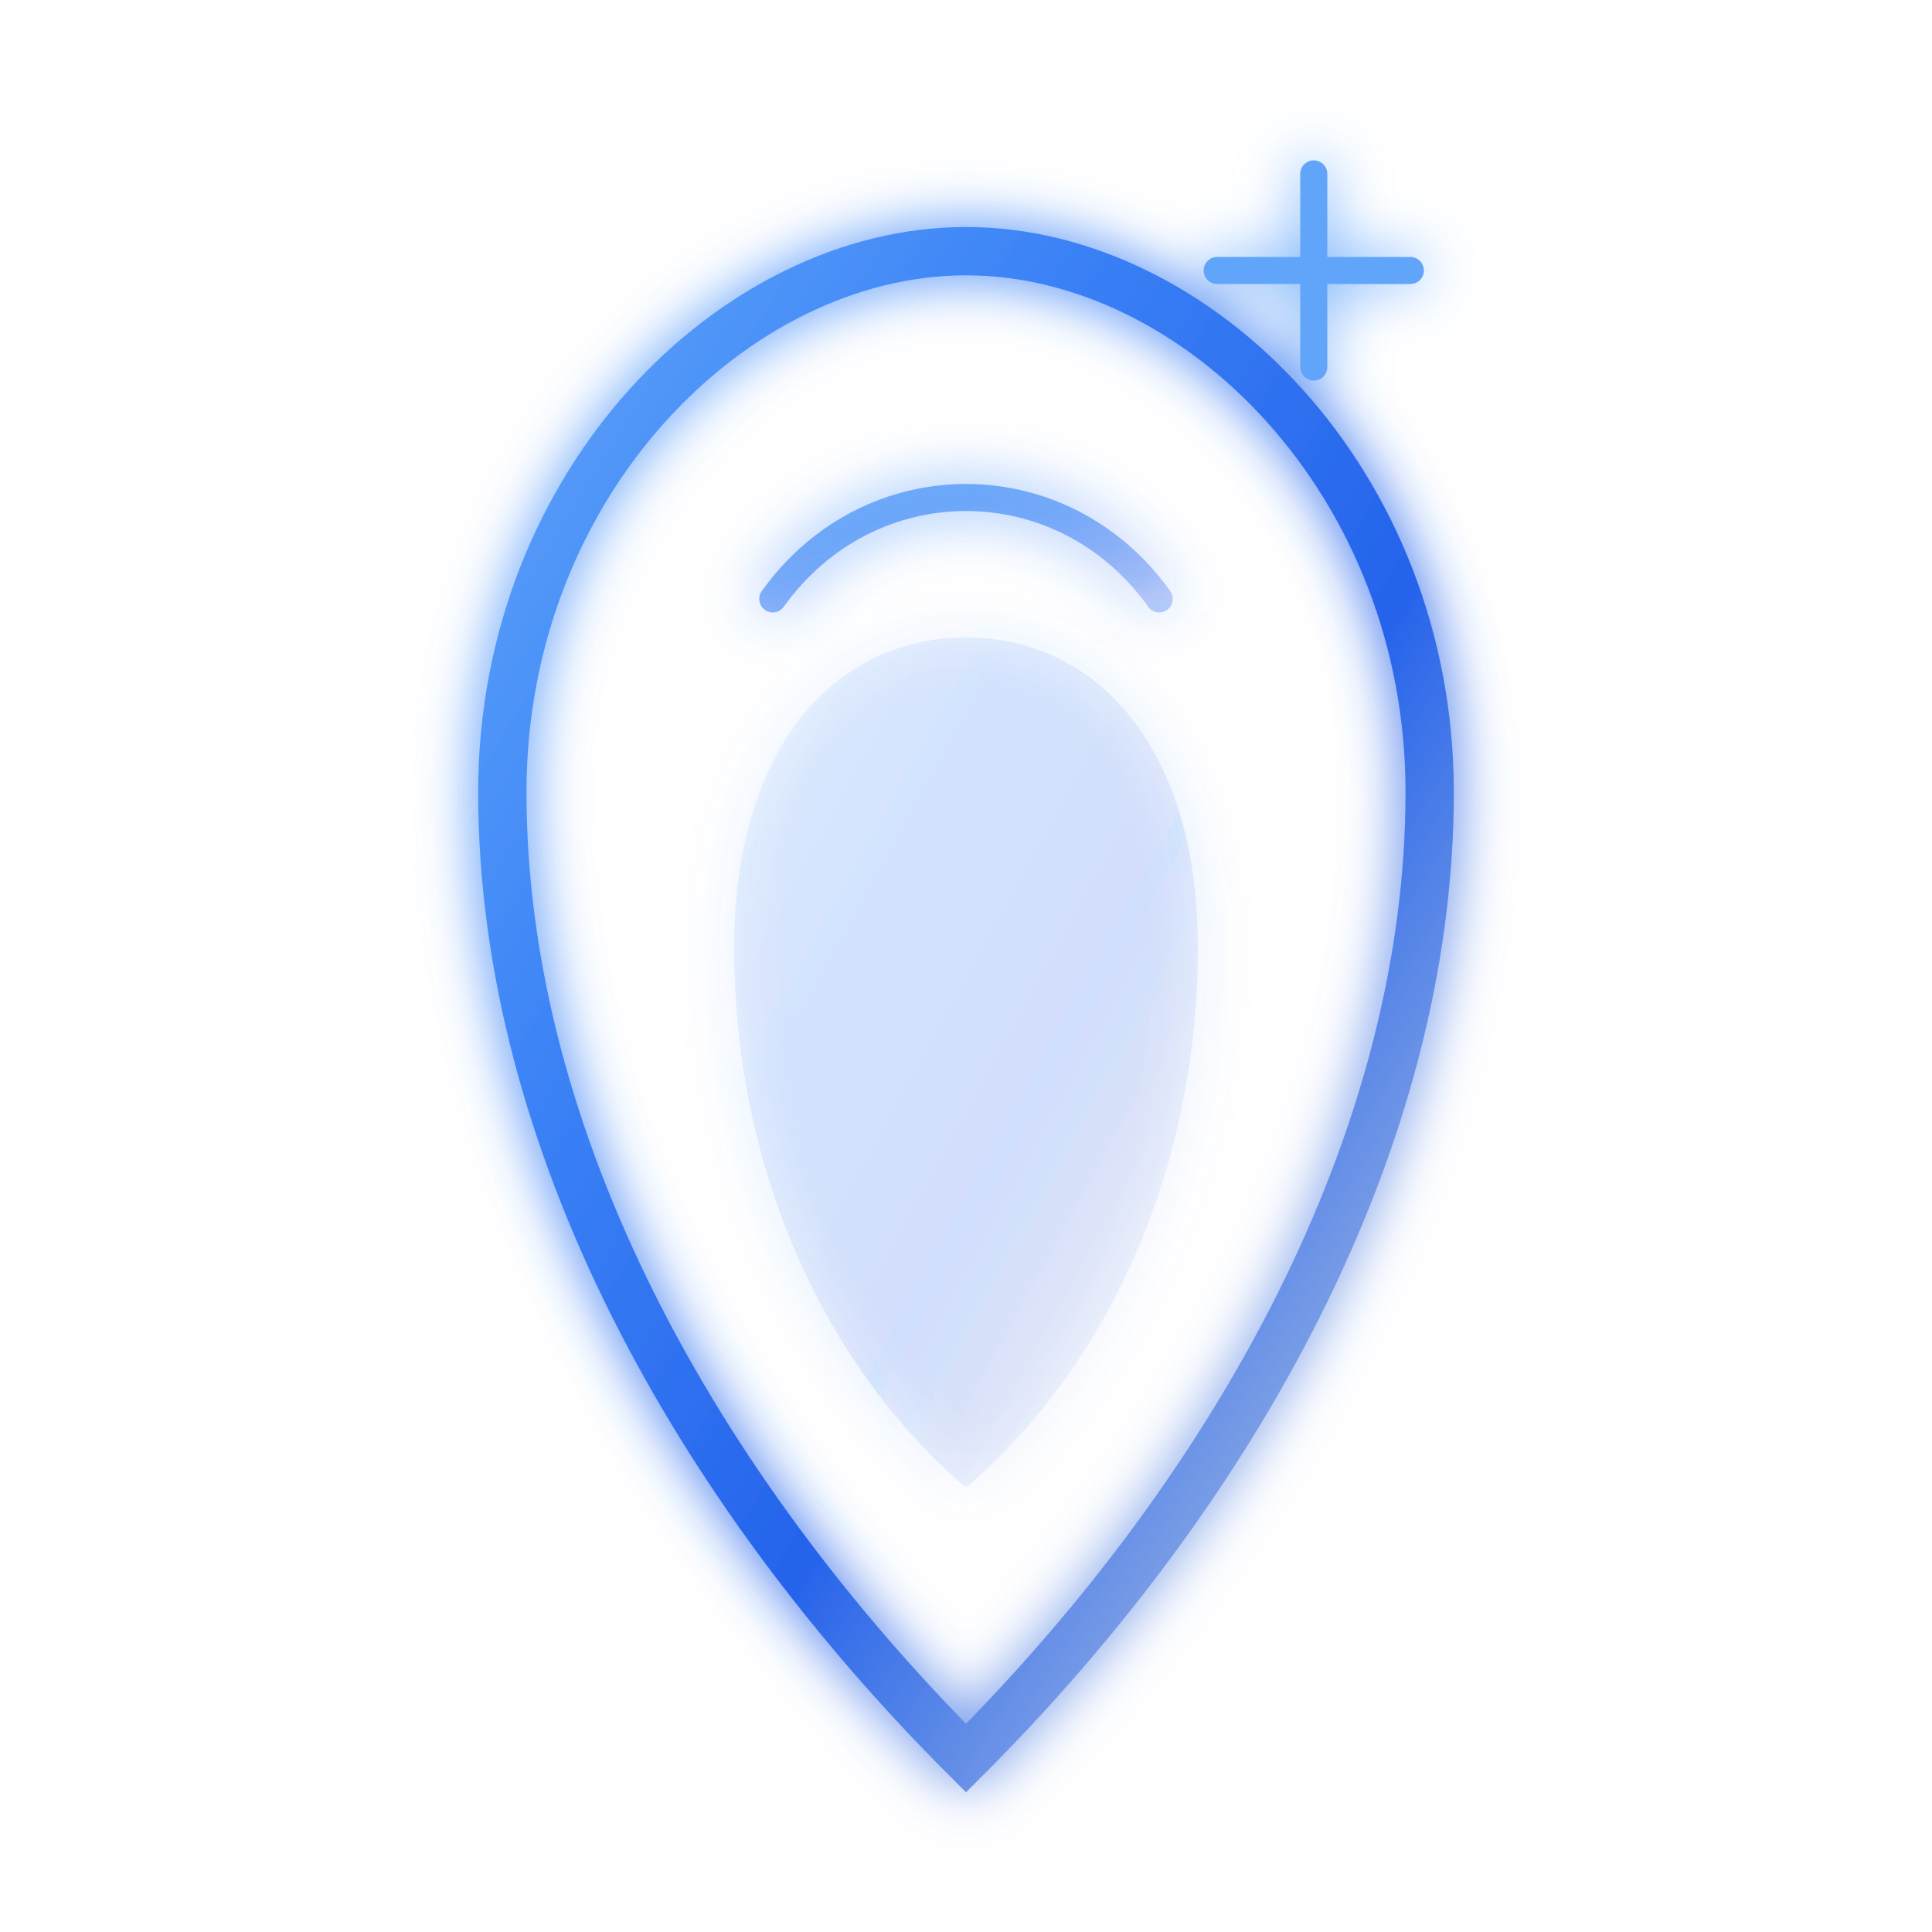
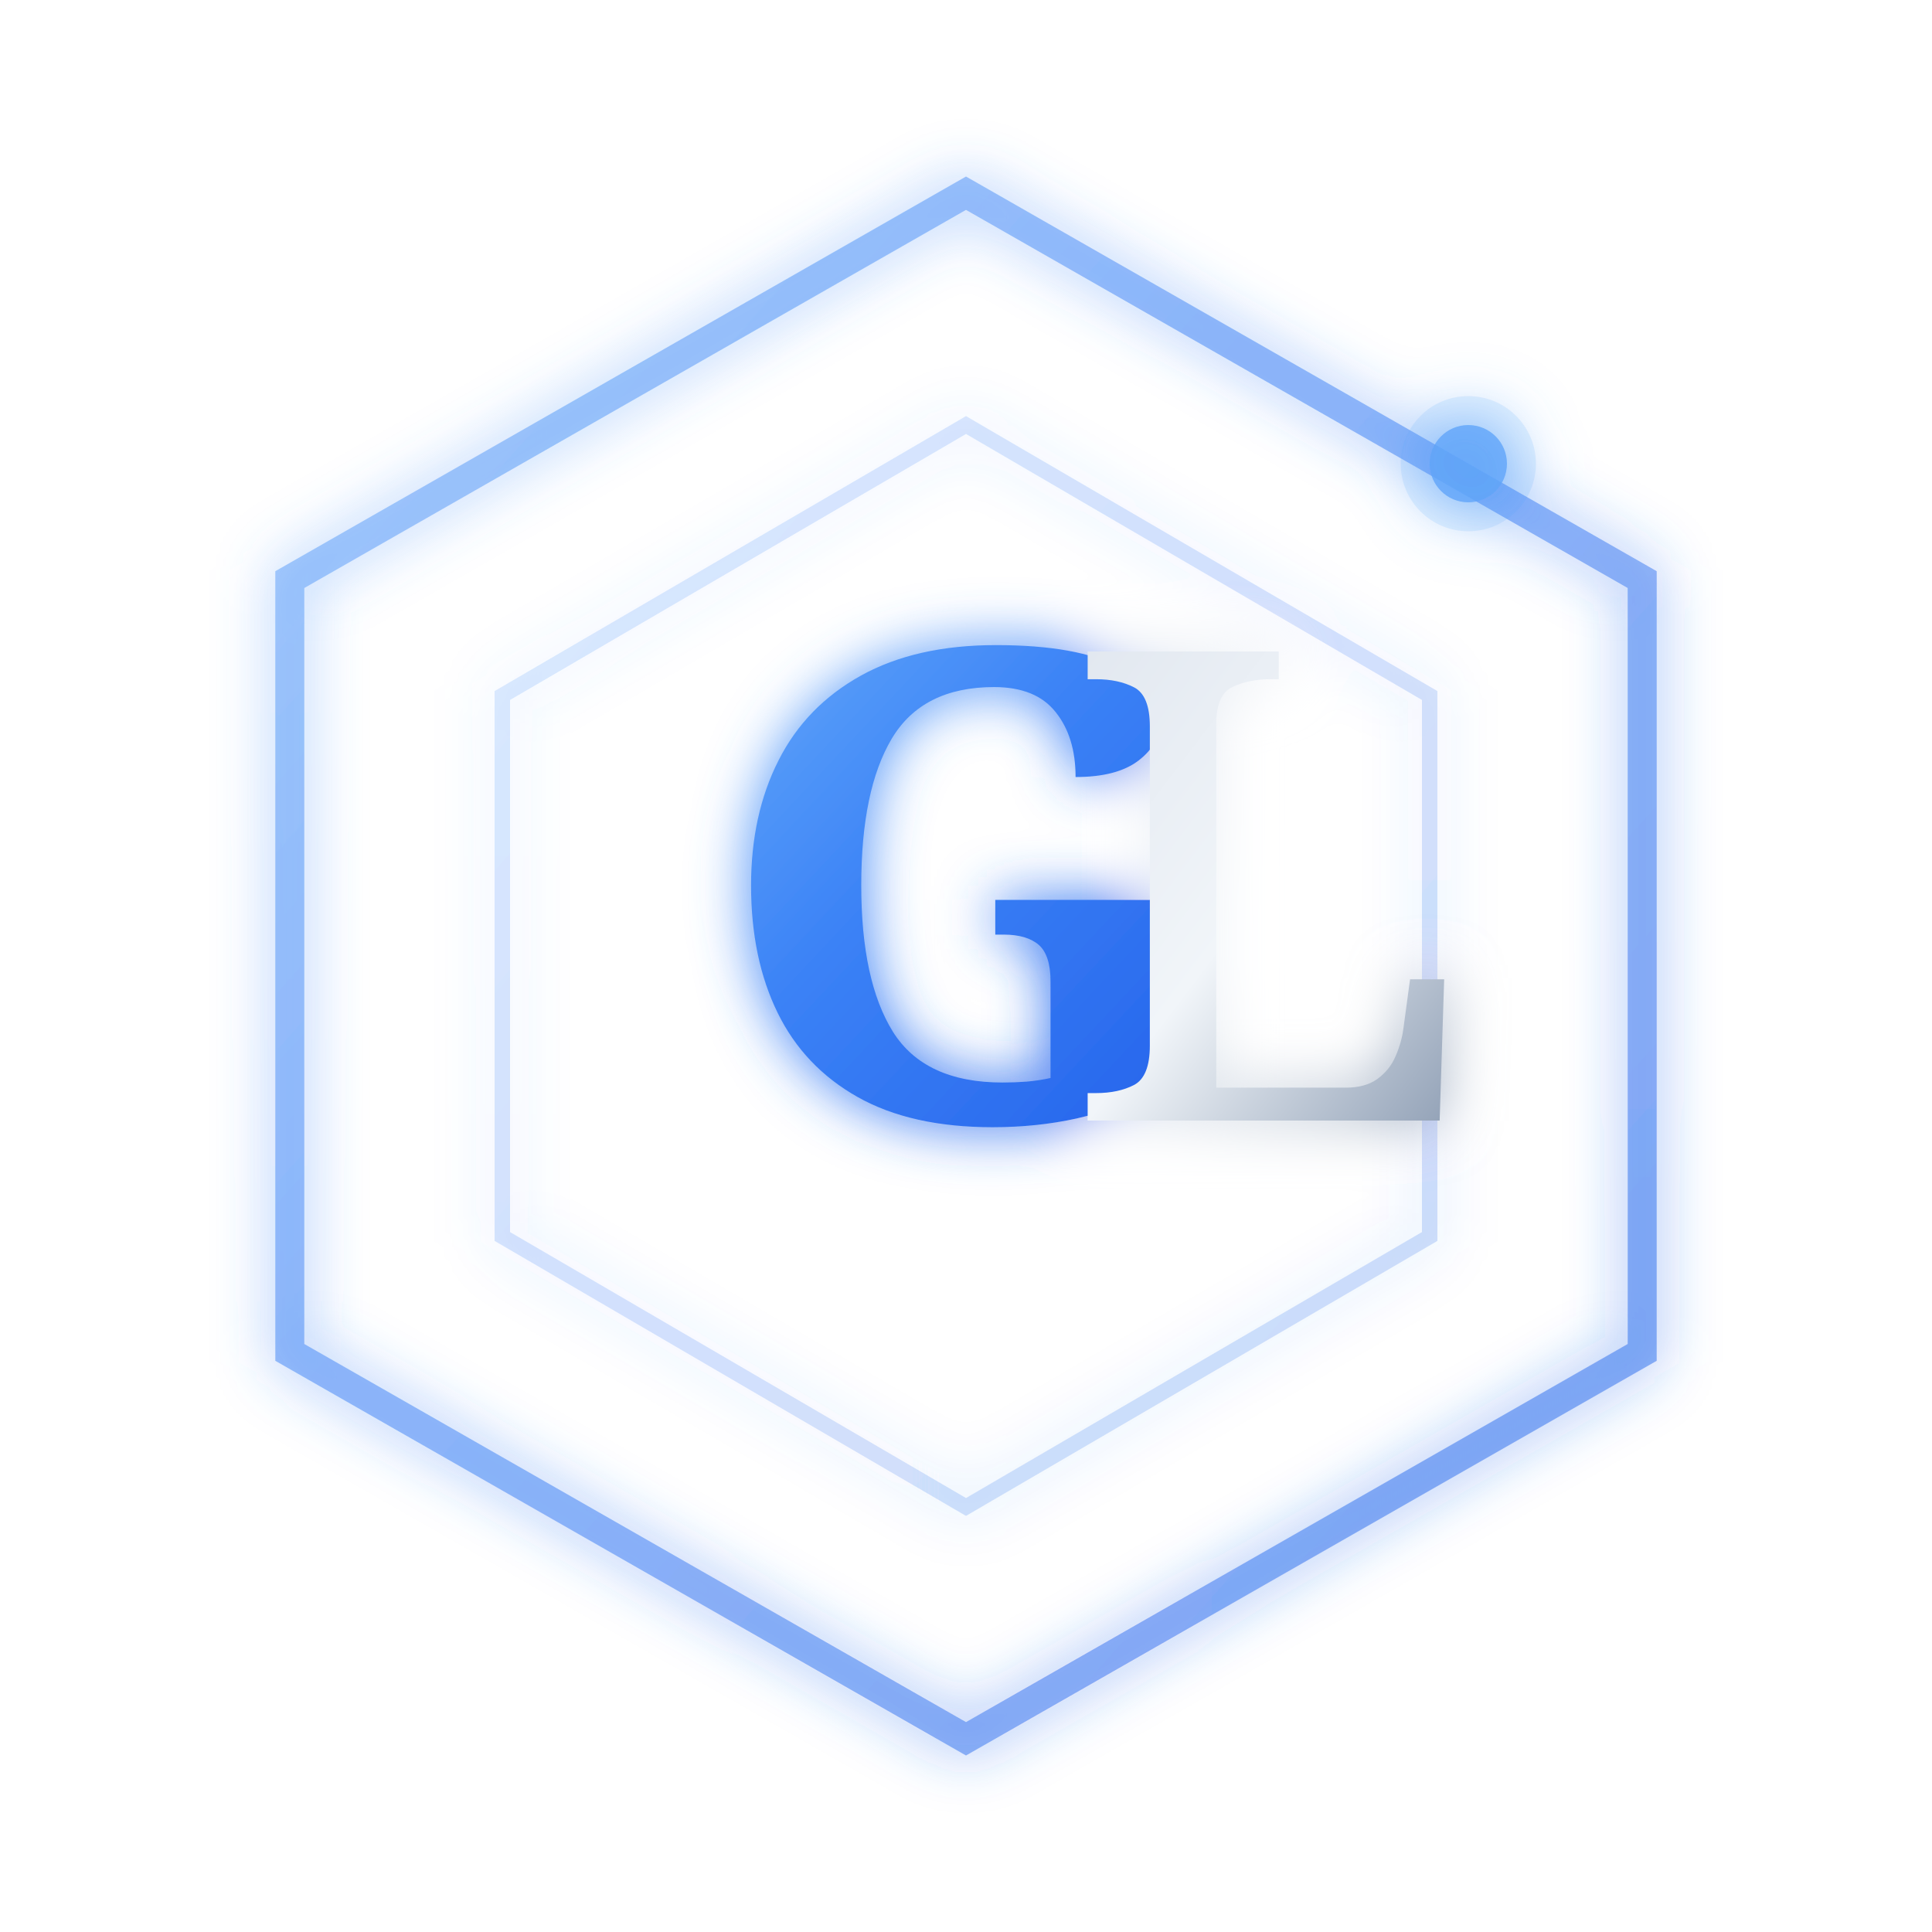
<svg xmlns="http://www.w3.org/2000/svg" viewBox="0 0 100 100" width="100" height="100">
  <defs>
-     <linearGradient id="accentGrad" x1="0%" y1="0%" x2="100%" y2="100%">
+     <linearGradient id="glGrad" x1="0%" y1="0%" x2="100%" y2="100%">
      <stop offset="0%" stop-color="#60A5FA" />
-       <stop offset="30%" stop-color="#3B82F6" />
-       <stop offset="60%" stop-color="#2563EB" />
-       <stop offset="100%" stop-color="#CBD5E1" />
+       <stop offset="40%" stop-color="#3B82F6" />
+       <stop offset="100%" stop-color="#2563EB" />
    </linearGradient>
-     <linearGradient id="shineGrad" x1="0%" y1="0%" x2="100%" y2="100%">
-       <stop offset="0%" stop-color="#60A5FA" stop-opacity="0.9" />
-       <stop offset="50%" stop-color="#3B82F6" stop-opacity="0.6" />
-       <stop offset="100%" stop-color="#2563EB" stop-opacity="0.3" />
+     <linearGradient id="chromeGrad" x1="0%" y1="0%" x2="100%" y2="100%">
+       <stop offset="0%" stop-color="#E2E8F0" />
+       <stop offset="50%" stop-color="#F1F5F9" />
+       <stop offset="100%" stop-color="#94A3B8" />
    </linearGradient>
-     <filter id="glow" x="-20%" y="-20%" width="140%" height="140%">
+     <filter id="glow" x="-15%" y="-15%" width="130%" height="130%">
      <feGaussianBlur stdDeviation="1.5" result="blur" />
      <feMerge>
        <feMergeNode in="blur" />
        <feMergeNode in="SourceGraphic" />
      </feMerge>
    </filter>
  </defs>
-   <g transform="translate(50, 55)" filter="url(#glow)">
-     <path d="M0,-42 C12,-42 24,-30 24,-14 C24,4 14,22 0,36 C-14,22 -24,4 -24,-14 C-24,-30 -12,-42 0,-42 Z" fill="none" stroke="url(#accentGrad)" stroke-width="2.5" />
-     <path d="M-10,-24 C-5,-31 5,-31 10,-24" fill="none" stroke="url(#shineGrad)" stroke-width="1.4" stroke-linecap="round" />
-     <line x1="18" y1="-36" x2="18" y2="-46" stroke="#60A5FA" stroke-width="1.4" stroke-linecap="round" />
-     <line x1="13" y1="-41" x2="23" y2="-41" stroke="#60A5FA" stroke-width="1.4" stroke-linecap="round" />
-     <path d="M0,-22 C7,-22 12,-16 12,-6 C12,6 7,16 0,22 C-7,16 -12,6 -12,-6 C-12,-16 -7,-22 0,-22 Z" fill="url(#accentGrad)" opacity="0.12" />
+   <g transform="translate(50, 50)" filter="url(#glow)">
+     <path d="M0,-40 L35,-20 L35,20 L0,40 L-35,20 L-35,-20 Z" fill="none" stroke="url(#glGrad)" stroke-width="1.5" opacity="0.5" />
+     <path d="M0,-28 L24,-14 L24,14 L0,28 L-24,14 L-24,-14 Z" fill="none" stroke="url(#glGrad)" stroke-width="0.8" opacity="0.2" />
+     <text x="-13" y="8" fill="url(#glGrad)" font-family="'Bodoni Moda', 'Didot', Georgia, serif" font-size="34" font-weight="700" letter-spacing="-2">G</text>
+     <text x="5" y="8" fill="url(#chromeGrad)" font-family="'Bodoni Moda', 'Didot', Georgia, serif" font-size="34" font-weight="400" letter-spacing="-2">L</text>
+     <circle cx="26" cy="-26" r="2" fill="#60A5FA" opacity="0.8" />
+     <circle cx="26" cy="-26" r="3.5" fill="#60A5FA" opacity="0.15" />
  </g>
</svg>
